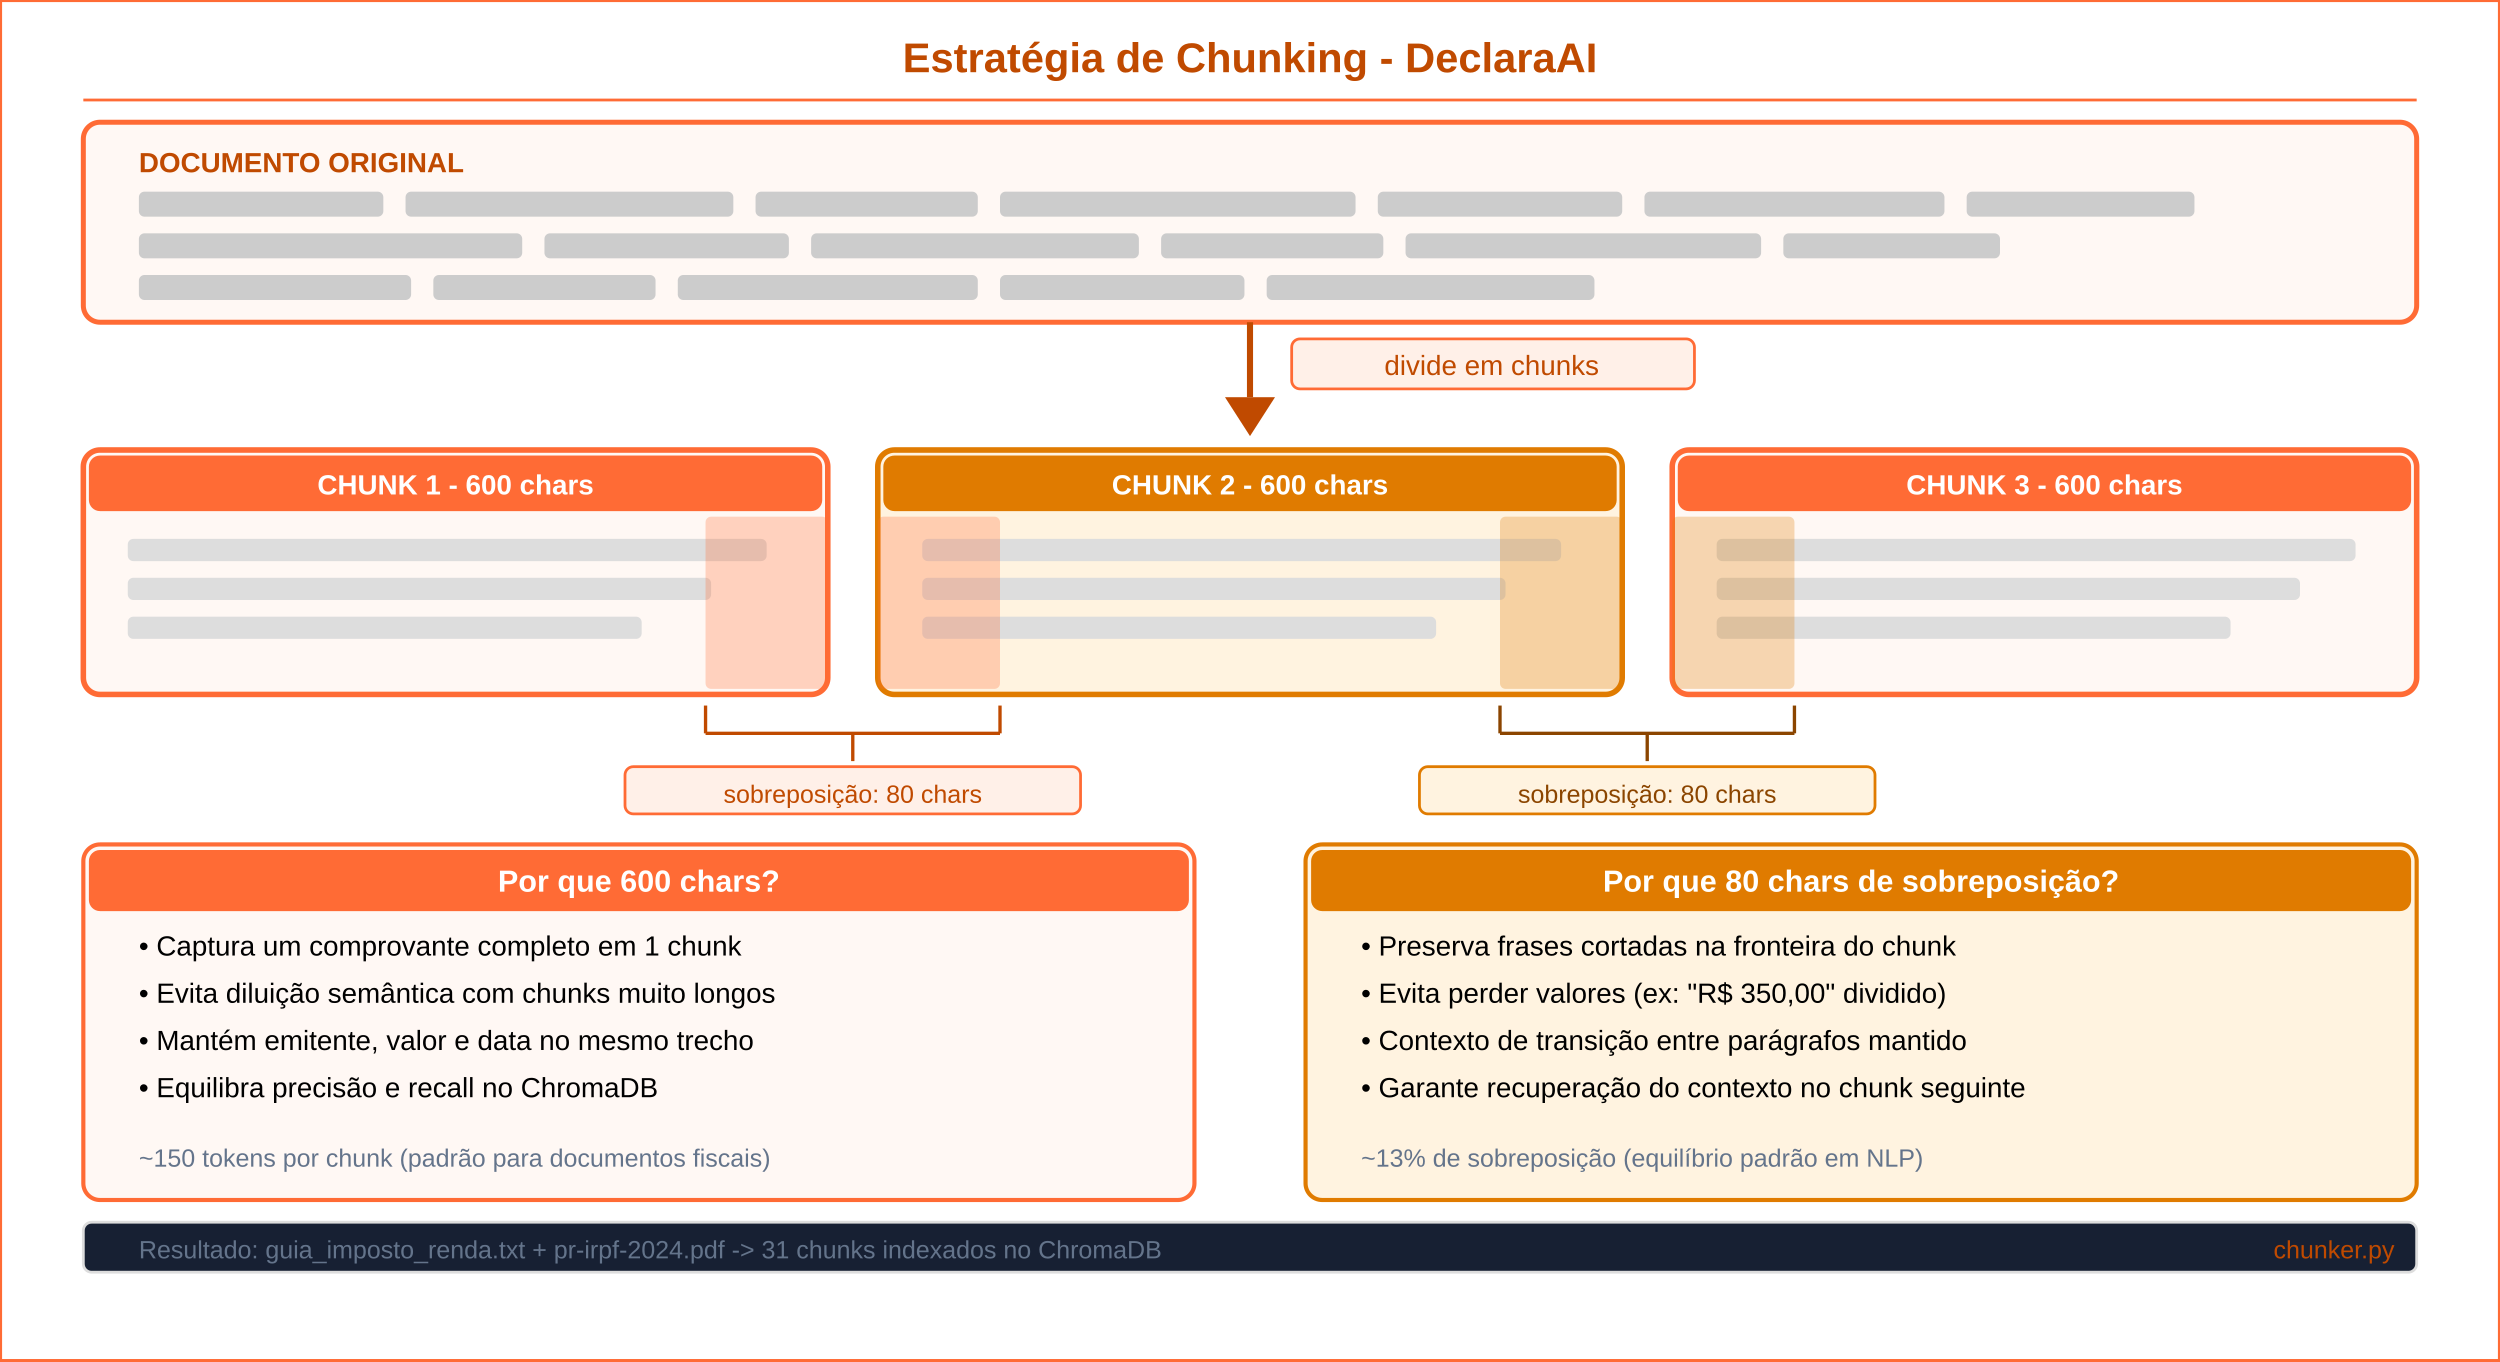
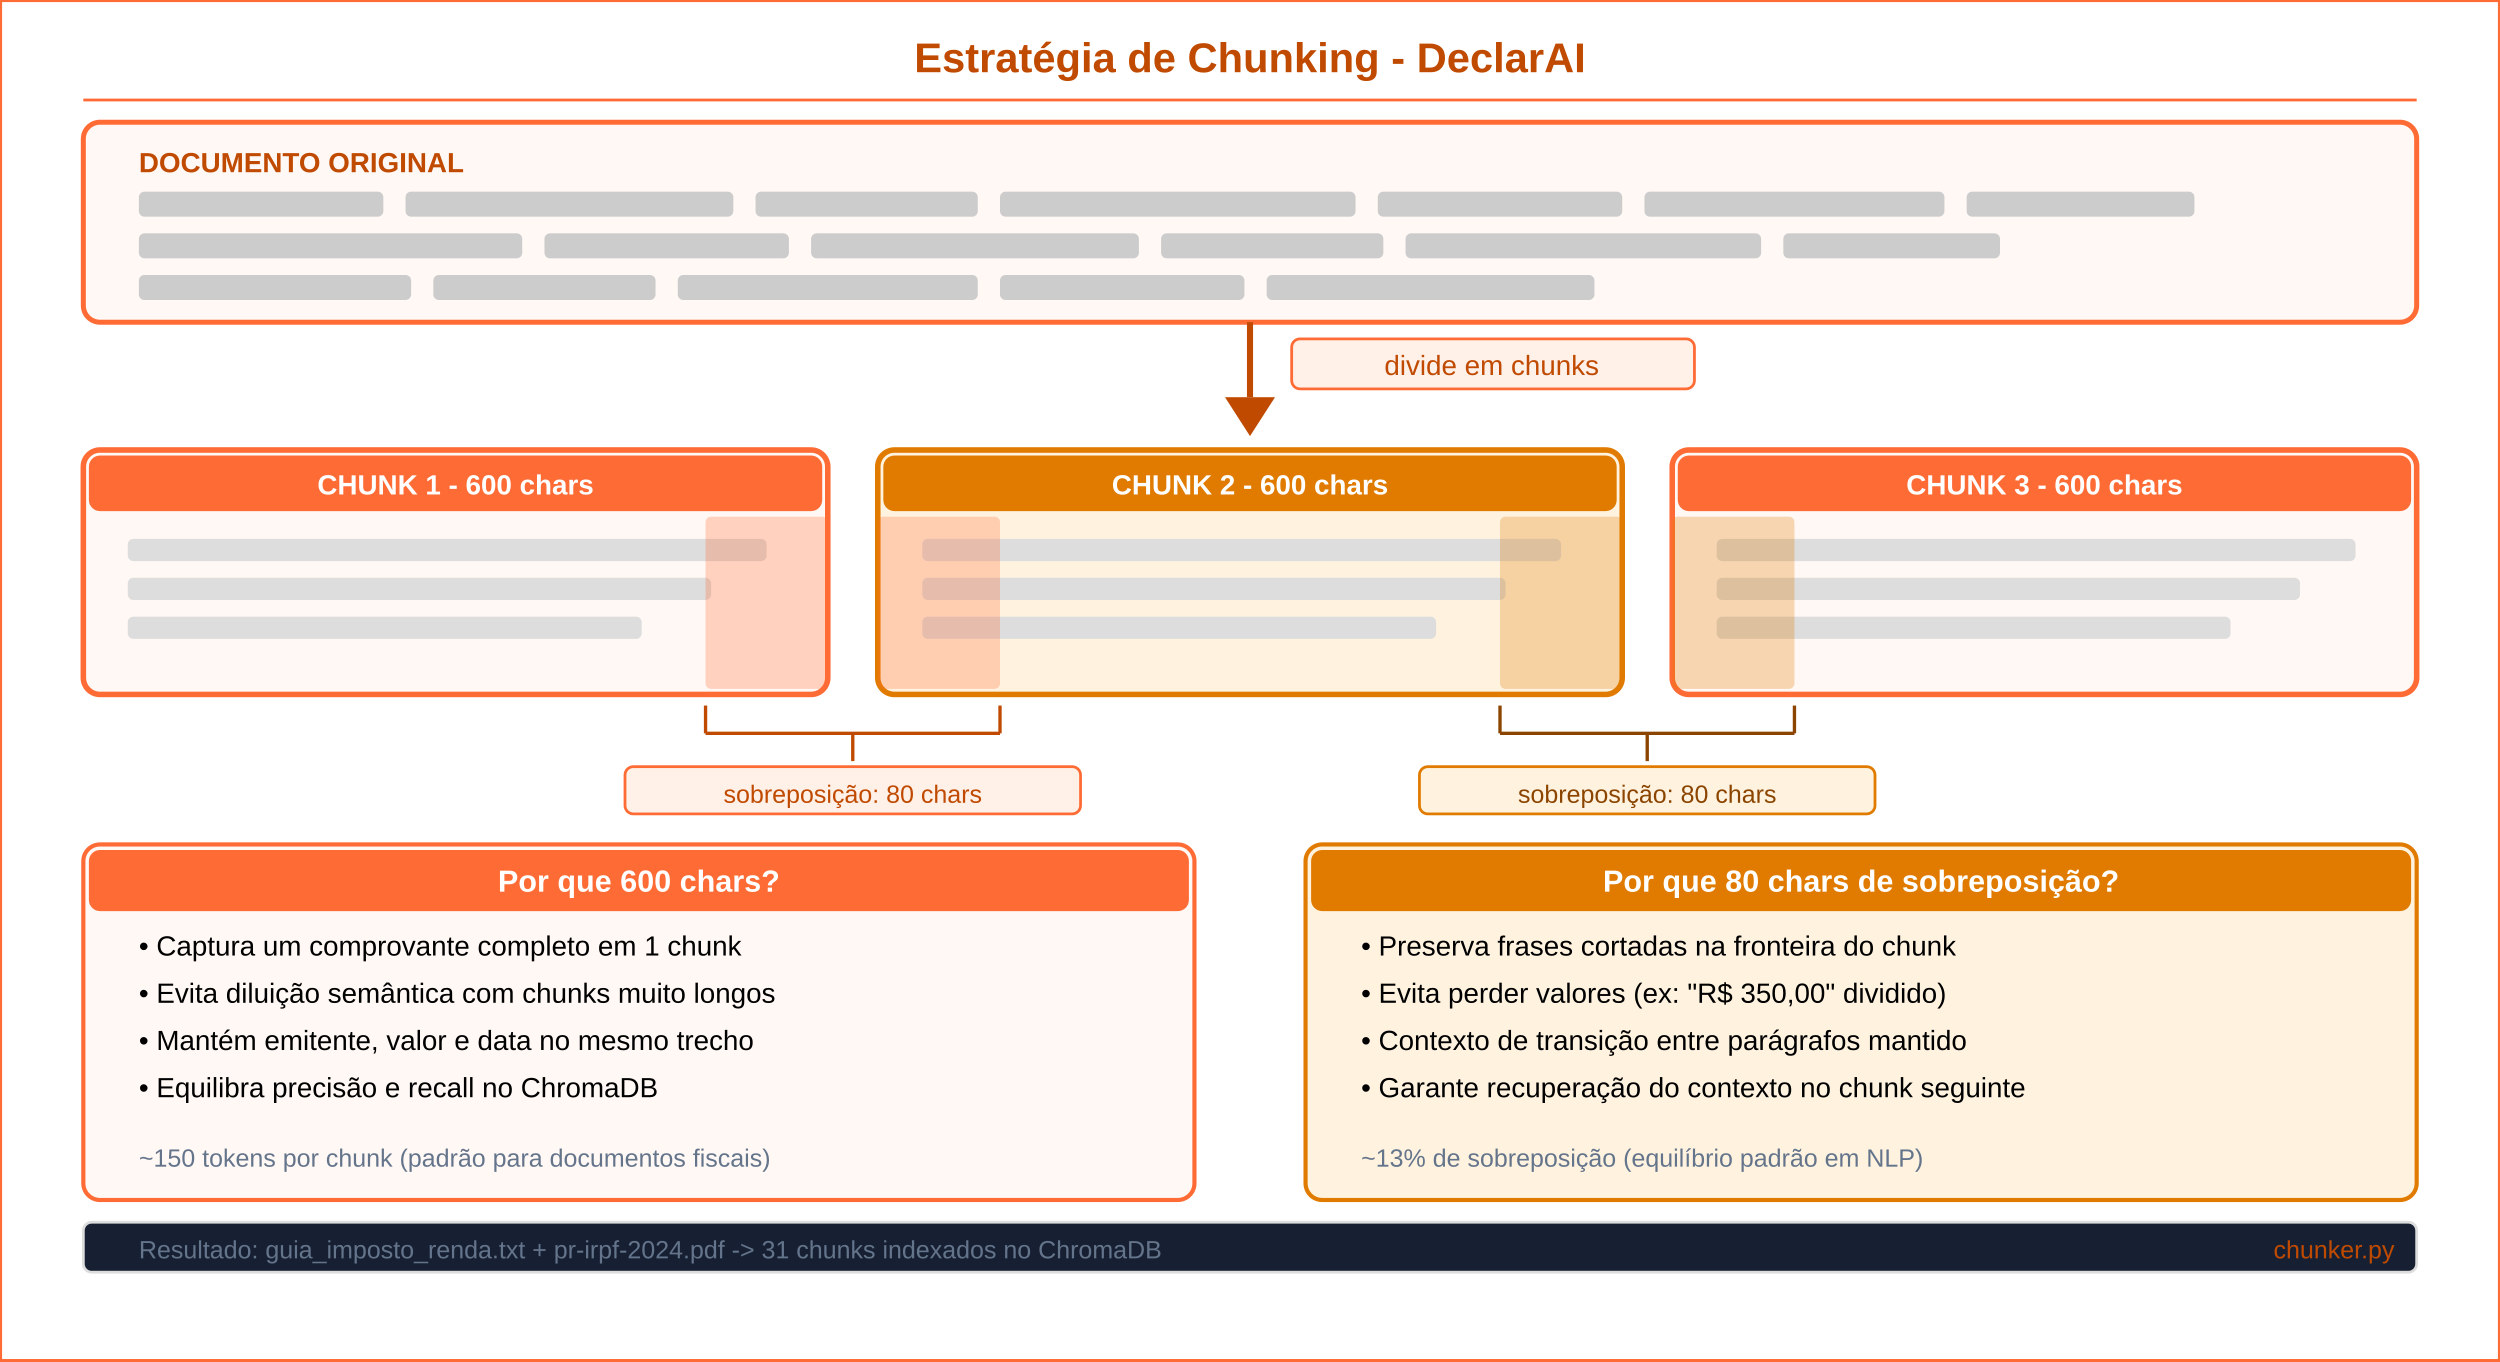
<svg xmlns="http://www.w3.org/2000/svg" viewBox="0 0 900 490" width="900" height="490">
  <rect x="0" y="0" width="900" height="490" fill="#FFFFFF" />
  <rect x="0" y="0" width="900" height="490" fill="none" stroke="#FF6B35" stroke-width="1.5" />
  <text x="450" y="26" text-anchor="middle" font-family="Arial,Helvetica,sans-serif" font-size="15" font-weight="bold" fill="#C04A00">
-     Estratégia de Chunking - DeclaraAI
+     Estratégia de Chunking - DeclarAI
  </text>
  <line x1="30" y1="36" x2="870" y2="36" stroke="#FF6B35" stroke-width="1" />
  <rect x="30" y="44" width="840" height="72" rx="6" fill="#FFF8F4" stroke="#FF6B35" stroke-width="1.8" />
  <text x="50" y="62" font-family="Arial,Helvetica,sans-serif" font-size="10" font-weight="bold" fill="#C04A00">DOCUMENTO ORIGINAL</text>
  <rect x="50" y="69" width="88" height="9" rx="2" fill="#CCCCCC" />
  <rect x="146" y="69" width="118" height="9" rx="2" fill="#CCCCCC" />
  <rect x="272" y="69" width="80" height="9" rx="2" fill="#CCCCCC" />
  <rect x="360" y="69" width="128" height="9" rx="2" fill="#CCCCCC" />
  <rect x="496" y="69" width="88" height="9" rx="2" fill="#CCCCCC" />
  <rect x="592" y="69" width="108" height="9" rx="2" fill="#CCCCCC" />
  <rect x="708" y="69" width="82" height="9" rx="2" fill="#CCCCCC" />
  <rect x="50" y="84" width="138" height="9" rx="2" fill="#CCCCCC" />
  <rect x="196" y="84" width="88" height="9" rx="2" fill="#CCCCCC" />
  <rect x="292" y="84" width="118" height="9" rx="2" fill="#CCCCCC" />
  <rect x="418" y="84" width="80" height="9" rx="2" fill="#CCCCCC" />
  <rect x="506" y="84" width="128" height="9" rx="2" fill="#CCCCCC" />
  <rect x="642" y="84" width="78" height="9" rx="2" fill="#CCCCCC" />
  <rect x="50" y="99" width="98" height="9" rx="2" fill="#CCCCCC" />
  <rect x="156" y="99" width="80" height="9" rx="2" fill="#CCCCCC" />
  <rect x="244" y="99" width="108" height="9" rx="2" fill="#CCCCCC" />
  <rect x="360" y="99" width="88" height="9" rx="2" fill="#CCCCCC" />
  <rect x="456" y="99" width="118" height="9" rx="2" fill="#CCCCCC" />
  <line x1="450" y1="116" x2="450" y2="143" stroke="#C04A00" stroke-width="2.2" />
  <polygon points="441,143 459,143 450,157" fill="#C04A00" />
  <rect x="465" y="122" width="145" height="18" rx="3" fill="#FFF0E8" stroke="#FF6B35" stroke-width="1" />
  <text x="537" y="135" text-anchor="middle" font-family="Arial,Helvetica,sans-serif" font-size="10" fill="#C04A00">divide em chunks</text>
  <rect x="30" y="162" width="268" height="88" rx="6" fill="#FFF8F4" stroke="#FF6B35" stroke-width="2" />
  <rect x="32" y="164" width="264" height="20" rx="4" fill="#FF6B35" />
  <text x="164" y="178" text-anchor="middle" font-family="Arial,Helvetica,sans-serif" font-size="10" font-weight="bold" fill="#FFFFFF">CHUNK 1 - 600 chars</text>
  <rect x="46" y="194" width="230" height="8" rx="2" fill="#DDDDDD" />
  <rect x="46" y="208" width="210" height="8" rx="2" fill="#DDDDDD" />
  <rect x="46" y="222" width="185" height="8" rx="2" fill="#DDDDDD" />
  <rect x="316" y="162" width="268" height="88" rx="6" fill="#FFF3E0" stroke="#E07B00" stroke-width="2" />
  <rect x="318" y="164" width="264" height="20" rx="4" fill="#E07B00" />
  <text x="450" y="178" text-anchor="middle" font-family="Arial,Helvetica,sans-serif" font-size="10" font-weight="bold" fill="#FFFFFF">CHUNK 2 - 600 chars</text>
  <rect x="332" y="194" width="230" height="8" rx="2" fill="#DDDDDD" />
  <rect x="332" y="208" width="210" height="8" rx="2" fill="#DDDDDD" />
  <rect x="332" y="222" width="185" height="8" rx="2" fill="#DDDDDD" />
  <rect x="602" y="162" width="268" height="88" rx="6" fill="#FFF8F4" stroke="#FF6B35" stroke-width="2" />
  <rect x="604" y="164" width="264" height="20" rx="4" fill="#FF6B35" />
  <text x="736" y="178" text-anchor="middle" font-family="Arial,Helvetica,sans-serif" font-size="10" font-weight="bold" fill="#FFFFFF">CHUNK 3 - 600 chars</text>
  <rect x="618" y="194" width="230" height="8" rx="2" fill="#DDDDDD" />
  <rect x="618" y="208" width="210" height="8" rx="2" fill="#DDDDDD" />
  <rect x="618" y="222" width="185" height="8" rx="2" fill="#DDDDDD" />
  <rect x="254" y="186" width="44" height="62" rx="2" fill="#FF6B35" fill-opacity="0.28" />
  <rect x="316" y="186" width="44" height="62" rx="2" fill="#FF6B35" fill-opacity="0.28" />
  <rect x="540" y="186" width="44" height="62" rx="2" fill="#E07B00" fill-opacity="0.28" />
  <rect x="602" y="186" width="44" height="62" rx="2" fill="#E07B00" fill-opacity="0.28" />
  <line x1="254" y1="254" x2="254" y2="264" stroke="#C04A00" stroke-width="1.2" />
  <line x1="360" y1="254" x2="360" y2="264" stroke="#C04A00" stroke-width="1.2" />
  <line x1="254" y1="264" x2="360" y2="264" stroke="#C04A00" stroke-width="1.2" />
  <line x1="307" y1="264" x2="307" y2="274" stroke="#C04A00" stroke-width="1.2" />
  <rect x="225" y="276" width="164" height="17" rx="3" fill="#FFF0E8" stroke="#FF6B35" stroke-width="1" />
  <text x="307" y="289" text-anchor="middle" font-family="Arial,Helvetica,sans-serif" font-size="9" fill="#C04A00">sobreposição: 80 chars</text>
  <line x1="540" y1="254" x2="540" y2="264" stroke="#8B4500" stroke-width="1.2" />
  <line x1="646" y1="254" x2="646" y2="264" stroke="#8B4500" stroke-width="1.2" />
  <line x1="540" y1="264" x2="646" y2="264" stroke="#8B4500" stroke-width="1.2" />
  <line x1="593" y1="264" x2="593" y2="274" stroke="#8B4500" stroke-width="1.2" />
  <rect x="511" y="276" width="164" height="17" rx="3" fill="#FFF3E0" stroke="#E07B00" stroke-width="1" />
  <text x="593" y="289" text-anchor="middle" font-family="Arial,Helvetica,sans-serif" font-size="9" fill="#8B4500">sobreposição: 80 chars</text>
  <rect x="30" y="304" width="400" height="128" rx="6" fill="#FFF8F4" stroke="#FF6B35" stroke-width="1.5" />
  <rect x="32" y="306" width="396" height="22" rx="4" fill="#FF6B35" />
  <text x="230" y="321" text-anchor="middle" font-family="Arial,Helvetica,sans-serif" font-size="11" font-weight="bold" fill="#FFFFFF">Por que 600 chars?</text>
  <text x="50" y="344" font-family="Arial,Helvetica,sans-serif" font-size="10" fill="#E2E8F0333">
    • Captura um comprovante completo em 1 chunk
  </text>
  <text x="50" y="361" font-family="Arial,Helvetica,sans-serif" font-size="10" fill="#E2E8F0333">
    • Evita diluição semântica com chunks muito longos
  </text>
  <text x="50" y="378" font-family="Arial,Helvetica,sans-serif" font-size="10" fill="#E2E8F0333">
    • Mantém emitente, valor e data no mesmo trecho
  </text>
  <text x="50" y="395" font-family="Arial,Helvetica,sans-serif" font-size="10" fill="#E2E8F0333">
    • Equilibra precisão e recall no ChromaDB
  </text>
  <text x="50" y="420" font-family="Arial,Helvetica,sans-serif" font-size="9" fill="#64748B">
    ~150 tokens por chunk (padrão para documentos fiscais)
  </text>
  <rect x="470" y="304" width="400" height="128" rx="6" fill="#FFF3E0" stroke="#E07B00" stroke-width="1.5" />
  <rect x="472" y="306" width="396" height="22" rx="4" fill="#E07B00" />
  <text x="670" y="321" text-anchor="middle" font-family="Arial,Helvetica,sans-serif" font-size="11" font-weight="bold" fill="#FFFFFF">Por que 80 chars de sobreposição?</text>
  <text x="490" y="344" font-family="Arial,Helvetica,sans-serif" font-size="10" fill="#E2E8F0333">
    • Preserva frases cortadas na fronteira do chunk
  </text>
  <text x="490" y="361" font-family="Arial,Helvetica,sans-serif" font-size="10" fill="#E2E8F0333">
    • Evita perder valores (ex: "R$ 350,00" dividido)
  </text>
  <text x="490" y="378" font-family="Arial,Helvetica,sans-serif" font-size="10" fill="#E2E8F0333">
    • Contexto de transição entre parágrafos mantido
  </text>
  <text x="490" y="395" font-family="Arial,Helvetica,sans-serif" font-size="10" fill="#E2E8F0333">
    • Garante recuperação do contexto no chunk seguinte
  </text>
  <text x="490" y="420" font-family="Arial,Helvetica,sans-serif" font-size="9" fill="#64748B">
    ~13% de sobreposição (equilíbrio padrão em NLP)
  </text>
  <rect x="30" y="440" width="840" height="18" rx="3" fill="#172033" stroke="#DDDDDD" stroke-width="1" />
  <text x="50" y="453" font-family="Arial,Helvetica,sans-serif" font-size="9" fill="#64748B">
    Resultado: guia_imposto_renda.txt + pr-irpf-2024.pdf  -&gt;  31 chunks indexados no ChromaDB
  </text>
  <text x="862" y="453" text-anchor="end" font-family="Arial,Helvetica,sans-serif" font-size="9" fill="#C04A00">chunker.py</text>
</svg>
